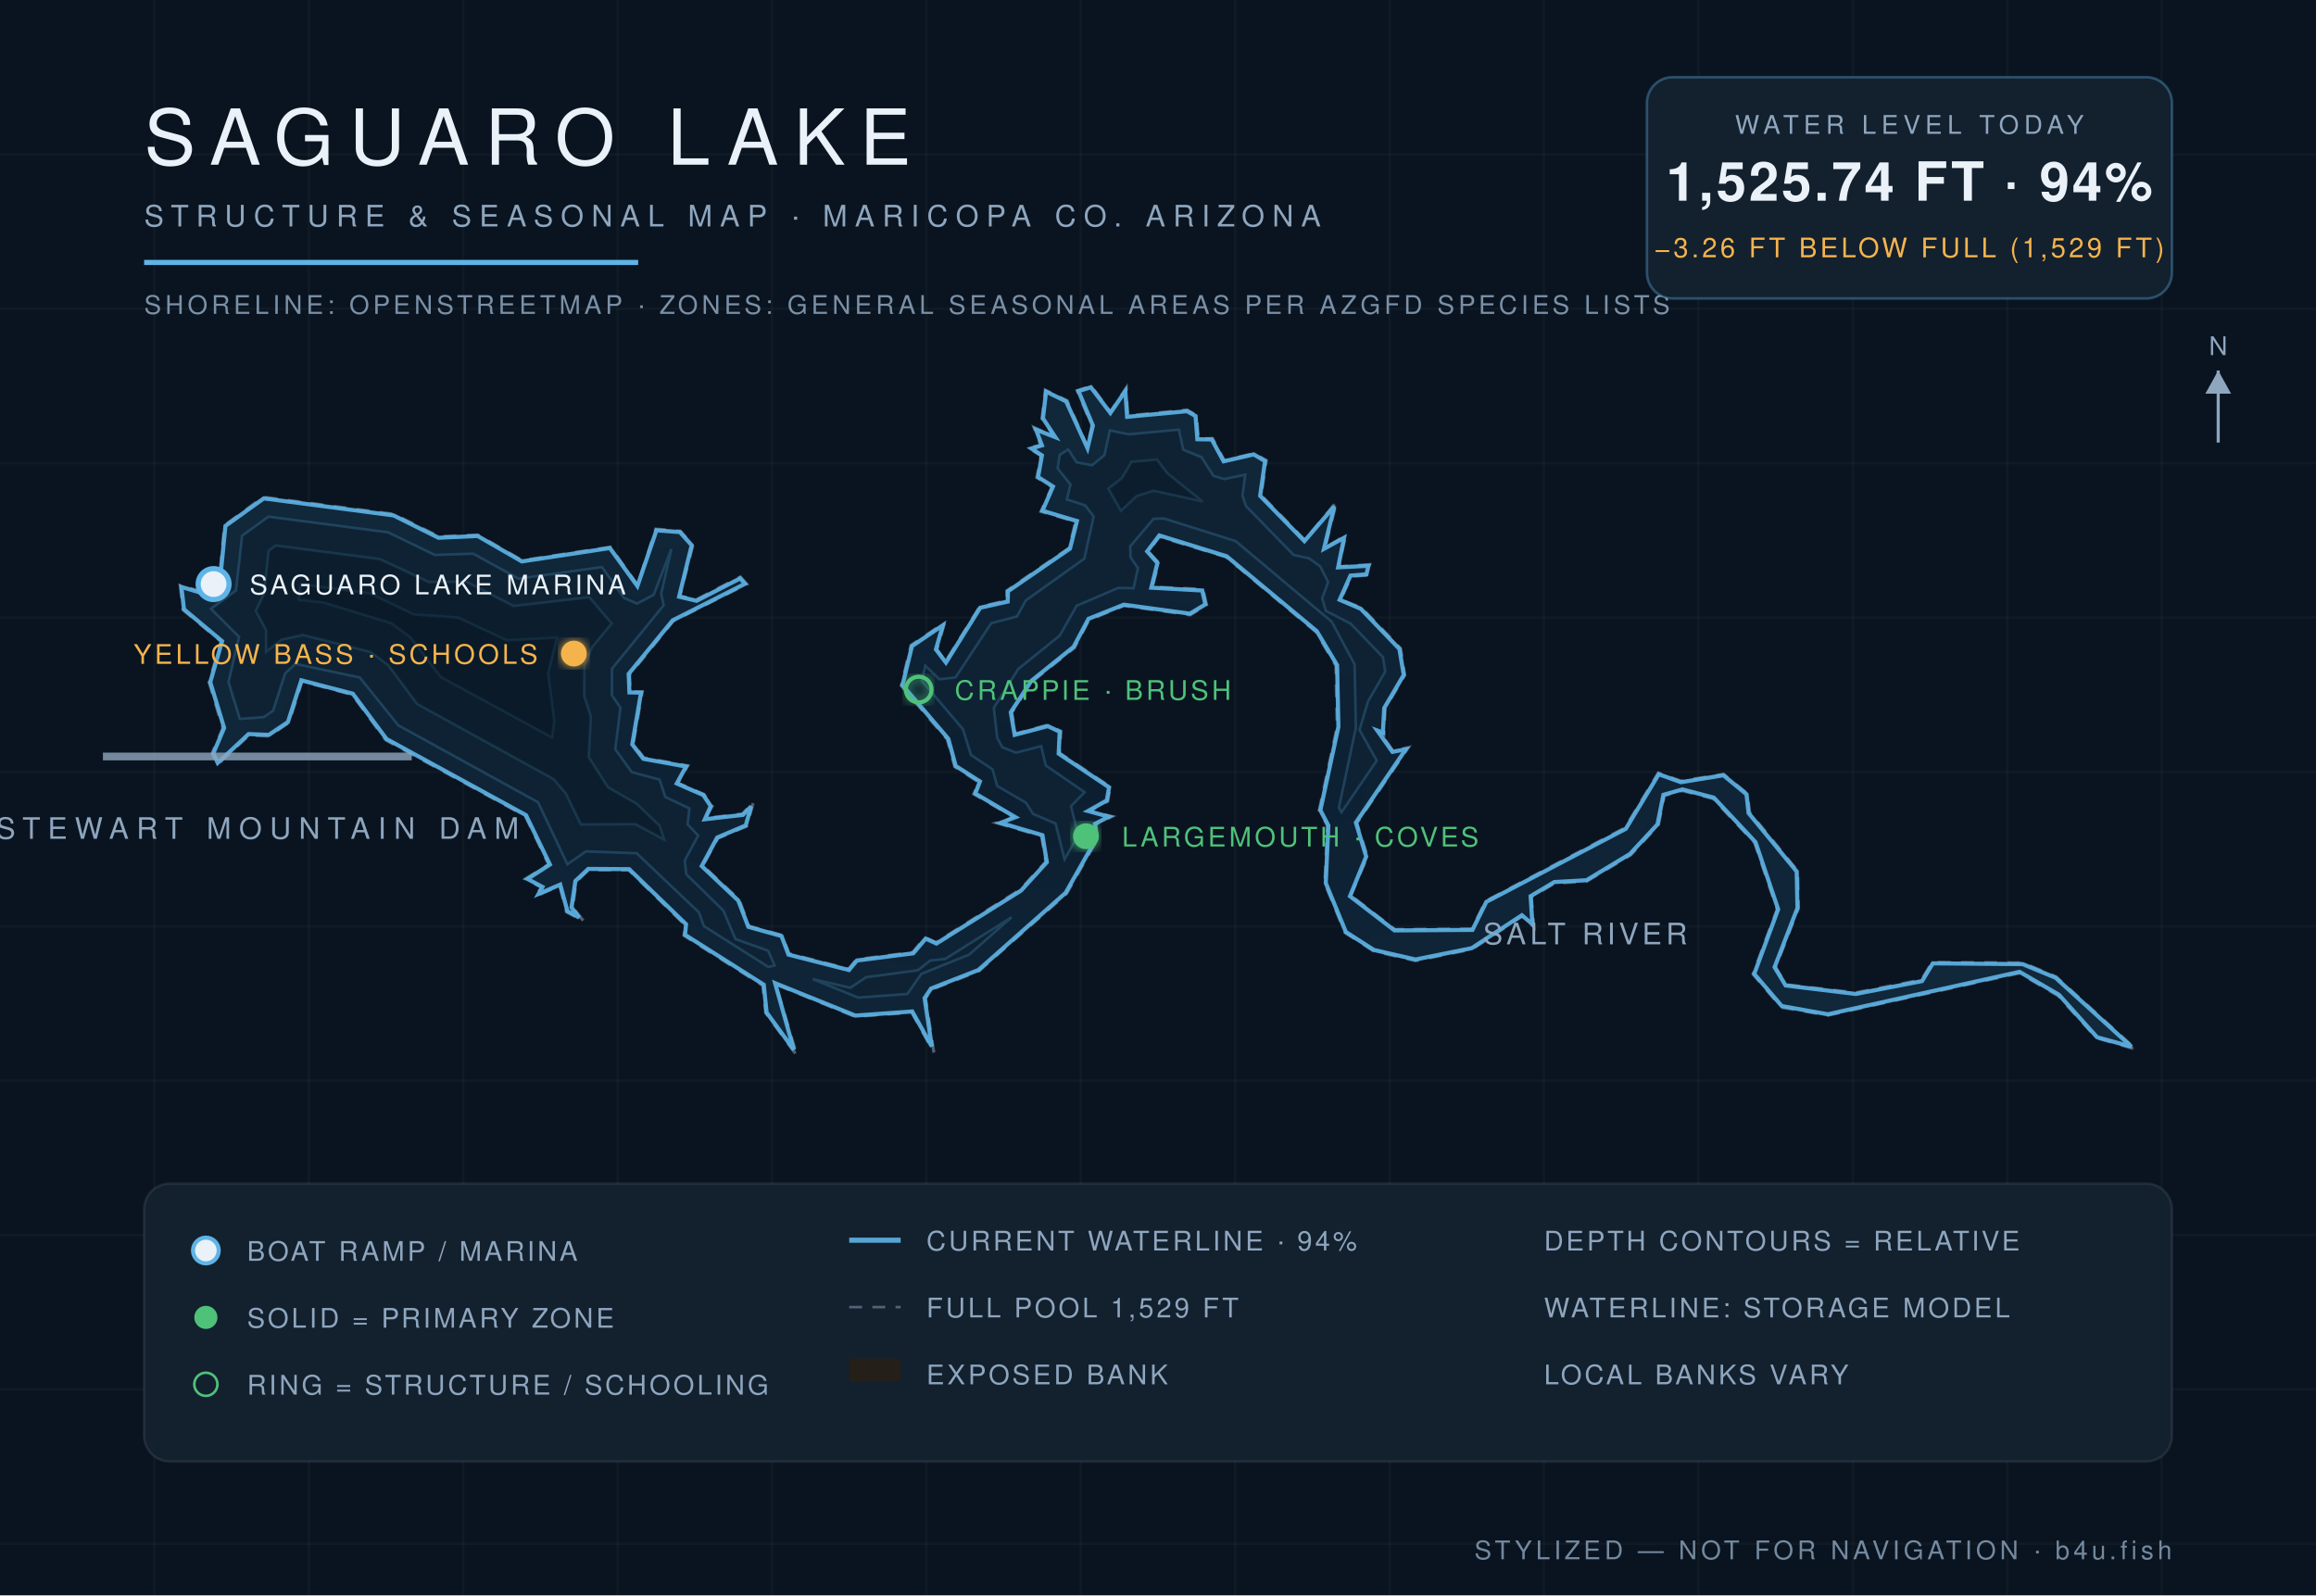
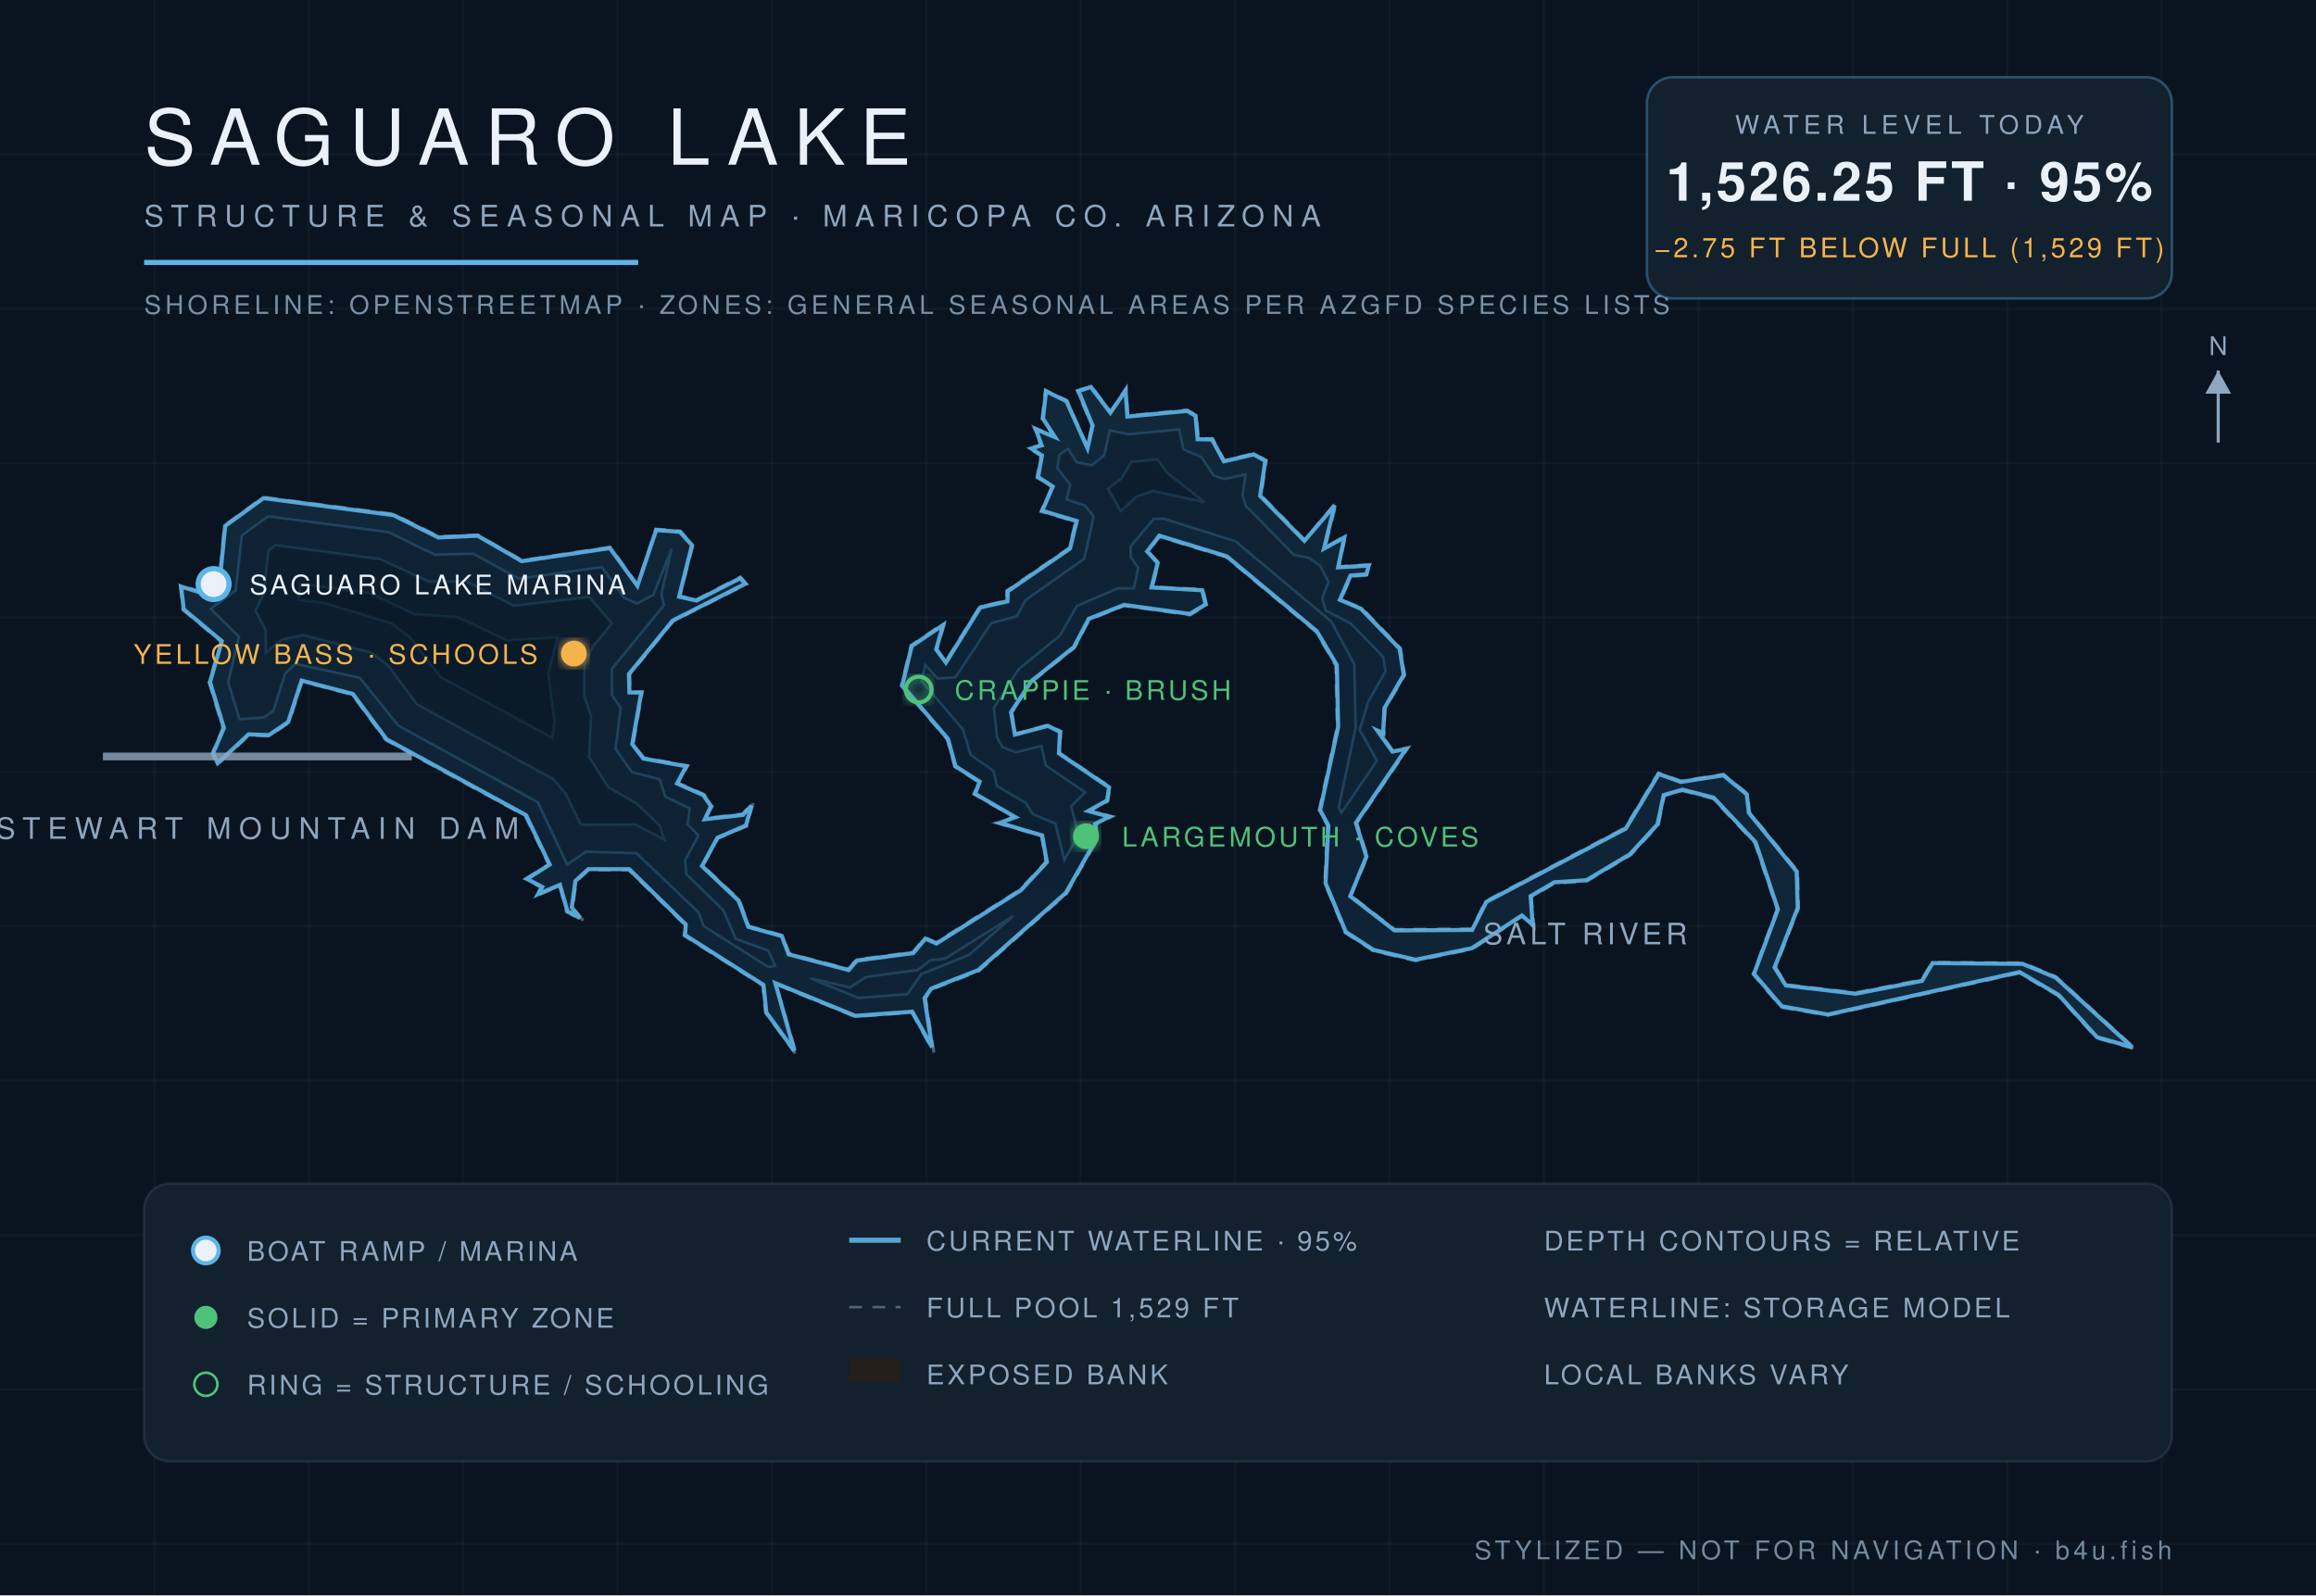
<svg xmlns="http://www.w3.org/2000/svg" viewBox="0 0 900 620" font-family="Helvetica,Arial,sans-serif">
  <defs>
    <radialGradient id="wg" cx="45%" cy="60%" r="80%">
      <stop offset="0%" stop-color="#0c1f31" />
      <stop offset="55%" stop-color="#102639" />
      <stop offset="100%" stop-color="#13293c" />
    </radialGradient>
    <filter id="glow">
      <feGaussianBlur stdDeviation="2.2" result="b" />
      <feMerge>
        <feMergeNode in="b" />
        <feMergeNode in="SourceGraphic" />
      </feMerge>
    </filter>
  </defs>
  <rect width="900" height="620" fill="#0a1420" />
  <g stroke="#ffffff" stroke-opacity="0.025">
    <line x1="60" y1="0" x2="60" y2="620" />
    <line x1="120" y1="0" x2="120" y2="620" />
    <line x1="180" y1="0" x2="180" y2="620" />
    <line x1="240" y1="0" x2="240" y2="620" />
    <line x1="300" y1="0" x2="300" y2="620" />
    <line x1="360" y1="0" x2="360" y2="620" />
    <line x1="420" y1="0" x2="420" y2="620" />
    <line x1="480" y1="0" x2="480" y2="620" />
    <line x1="540" y1="0" x2="540" y2="620" />
    <line x1="600" y1="0" x2="600" y2="620" />
    <line x1="660" y1="0" x2="660" y2="620" />
    <line x1="720" y1="0" x2="720" y2="620" />
    <line x1="780" y1="0" x2="780" y2="620" />
    <line x1="840" y1="0" x2="840" y2="620" />
    <line x1="0" y1="60" x2="900" y2="60" />
    <line x1="0" y1="120" x2="900" y2="120" />
    <line x1="0" y1="180" x2="900" y2="180" />
    <line x1="0" y1="240" x2="900" y2="240" />
    <line x1="0" y1="300" x2="900" y2="300" />
    <line x1="0" y1="360" x2="900" y2="360" />
    <line x1="0" y1="420" x2="900" y2="420" />
    <line x1="0" y1="480" x2="900" y2="480" />
    <line x1="0" y1="540" x2="900" y2="540" />
    <line x1="0" y1="600" x2="900" y2="600" />
  </g>
  <path d="M 524.9,348.0 L 531.4,332.9 L 527.3,319.9 L 547.3,290.5 L 541.3,291.8 L 535.6,283.8 L 537.8,285.6 L 538.3,275.3 L 545.9,262.4 L 544.3,252.0 L 529.1,236.2 L 521.0,233.1 L 525.1,224.0 L 531.3,223.6 L 532.3,219.4 L 520.3,220.2 L 522.9,208.1 L 514.9,213.0 L 519.4,195.0 L 507.1,209.9 L 490.1,192.5 L 492.1,178.9 L 487.3,176.2 L 475.8,179.0 L 471.2,170.4 L 465.7,170.5 L 465.0,161.4 L 461.3,159.3 L 438.2,161.6 L 437.7,150.7 L 431.5,160.1 L 424.1,150.0 L 418.6,151.8 L 424.3,165.5 L 422.6,173.8 L 414.7,155.7 L 406.2,151.6 L 404.9,162.7 L 409.7,169.8 L 401.8,166.1 L 404.4,173.0 L 399.7,174.1 L 404.5,177.1 L 402.9,185.6 L 408.8,189.2 L 404.5,198.8 L 418.0,202.7 L 415.4,213.0 L 391.2,229.6 L 391.3,233.4 L 380.7,235.8 L 367.4,257.2 L 364.1,252.4 L 367.1,242.0 L 354.0,250.8 L 350.2,266.5 L 368.1,287.4 L 371.0,298.0 L 380.4,304.0 L 378.4,308.6 L 394.2,317.7 L 387.2,319.8 L 404.7,324.9 L 406.4,334.9 L 396.5,345.7 L 363.7,366.3 L 359.5,364.3 L 354.7,370.1 L 332.8,372.9 L 329.8,376.6 L 306.6,370.6 L 304.0,363.5 L 291.0,359.9 L 287.3,349.7 L 273.1,336.4 L 279.0,325.8 L 290.2,321.1 L 292.8,311.7 L 288.5,316.3 L 274.1,318.0 L 276.8,313.3 L 273.6,308.7 L 263.4,304.3 L 267.3,297.6 L 250.2,294.5 L 246.1,289.1 L 249.6,268.8 L 244.9,268.9 L 244.7,262.2 L 261.6,241.4 L 290.2,227.0 L 287.7,224.2 L 270.6,233.0 L 264.2,231.6 L 269.3,211.8 L 264.4,206.4 L 254.8,205.6 L 247.8,227.4 L 237.2,212.6 L 202.9,217.8 L 185.7,207.9 L 170.5,208.5 L 153.0,199.8 L 102.3,193.2 L 87.2,204.2 L 85.1,226.5 L 78.8,230.1 L 70.0,227.5 L 71.1,237.0 L 85.9,249.3 L 81.2,265.1 L 86.6,283.0 L 82.4,292.8 L 84.5,297.2 L 96.8,285.7 L 104.6,286.1 L 112.3,280.8 L 117.4,264.8 L 136.9,270.0 L 149.9,287.6 L 204.1,317.1 L 213.2,336.0 L 204.1,341.6 L 210.4,344.9 L 208.0,348.4 L 217.5,344.2 L 220.1,354.4 L 226.8,358.0 L 222.6,352.7 L 223.9,342.7 L 228.7,338.1 L 244.3,338.1 L 266.2,359.5 L 265.8,363.6 L 296.4,383.0 L 297.5,393.6 L 309.7,410.3 L 301.4,382.5 L 332.3,395.1 L 354.3,393.5 L 362.9,409.0 L 359.7,387.9 L 362.2,384.5 L 380.4,377.4 L 414.5,347.3 L 426.5,326.1 L 425.9,320.4 L 432.2,317.3 L 423.3,315.2 L 430.5,311.4 L 431.4,305.8 L 411.7,292.6 L 412.3,284.2 L 407.3,281.7 L 394.6,285.2 L 393.2,276.9 L 401.1,264.9 L 417.6,251.7 L 423.2,240.9 L 436.8,235.4 L 462.5,239.0 L 468.9,235.1 L 467.5,229.0 L 447.8,228.1 L 450.3,218.7 L 446.2,214.4 L 450.5,208.6 L 476.5,216.5 L 511.4,245.6 L 519.1,258.7 L 519.6,282.5 L 512.6,315.0 L 515.8,320.8 L 514.8,343.3 L 522.7,362.5 L 533.7,369.6 L 550.1,373.4 L 572.1,368.9 L 591.5,356.1 L 596.1,360.3 L 595.1,348.6 L 604.1,343.3 L 616.6,342.5 L 633.7,332.3 L 644.5,320.6 L 646.8,309.2 L 653.8,307.3 L 665.7,310.4 L 681.8,327.5 L 690.6,353.4 L 681.2,378.6 L 692.2,391.5 L 710.3,394.6 L 784.7,378.2 L 799.8,387.0 L 814.7,403.4 L 830.0,407.8 L 799.0,379.6 L 786.1,374.2 L 750.8,374.0 L 746.7,380.8 L 721.1,385.8 L 694.2,382.7 L 690.0,376.0 L 698.9,353.0 L 698.6,338.5 L 679.9,315.7 L 679.1,308.5 L 669.8,300.9 L 653.2,303.5 L 644.4,300.4 L 631.5,321.7 L 577.3,350.2 L 572.0,361.0 L 542.0,361.2 L 524.9,348.0 Z" fill="#241f19" fill-opacity="0.9" stroke="#8ea6be" stroke-opacity="0.5" stroke-width="1.2" stroke-dasharray="5 4" />
-   <path d="M 524.6,348.3 L 541.9,361.6 L 572.2,361.4 L 577.6,350.5 L 631.8,322.1 L 644.6,300.9 L 653.2,304.0 L 669.7,301.3 L 678.7,308.7 L 679.5,316.0 L 698.2,338.7 L 698.5,352.9 L 689.6,375.9 L 693.9,383.0 L 721.1,386.3 L 746.9,381.3 L 751.1,374.4 L 786.0,374.7 L 798.8,380.0 L 828.3,406.8 L 814.9,403.1 L 800.1,386.6 L 784.8,377.7 L 710.3,394.2 L 692.4,391.0 L 681.7,378.5 L 691.0,353.4 L 682.2,327.3 L 666.0,310.0 L 653.8,306.8 L 646.4,308.9 L 644.1,320.4 L 633.4,331.9 L 616.5,342.1 L 604.0,342.8 L 594.8,348.3 L 595.5,359.2 L 591.4,355.7 L 571.9,368.5 L 550.1,372.9 L 533.9,369.2 L 523.0,362.2 L 515.2,343.2 L 516.2,320.8 L 513.1,314.9 L 520.1,282.5 L 519.6,258.5 L 511.7,245.3 L 476.7,216.2 L 450.5,208.1 L 445.8,214.3 L 449.8,218.8 L 447.4,228.4 L 467.2,229.5 L 468.4,234.9 L 462.4,238.5 L 436.7,235.0 L 423.0,240.5 L 417.2,251.4 L 400.8,264.6 L 392.8,276.8 L 394.3,285.6 L 407.2,282.2 L 411.8,284.4 L 411.4,292.9 L 431.0,306.0 L 430.1,311.1 L 422.8,315.2 L 430.9,317.4 L 425.5,320.2 L 426.0,326.0 L 414.1,347.0 L 380.2,377.0 L 361.8,384.2 L 359.3,387.9 L 362.1,406.7 L 354.5,393.1 L 332.4,394.7 L 301.2,382.1 L 308.5,408.0 L 297.9,393.5 L 296.8,382.7 L 266.2,363.3 L 266.6,359.2 L 244.5,337.8 L 228.6,337.7 L 223.6,342.4 L 222.1,352.7 L 225.1,356.6 L 220.5,354.1 L 217.7,343.8 L 209.3,347.4 L 210.8,344.7 L 205.0,341.6 L 213.7,336.0 L 204.4,316.8 L 150.2,287.2 L 137.1,269.6 L 117.1,264.4 L 111.9,280.6 L 104.5,285.6 L 96.6,285.3 L 84.6,296.5 L 82.9,292.8 L 87.1,282.9 L 81.7,265.1 L 86.3,249.2 L 71.5,236.8 L 70.5,228.1 L 78.8,230.6 L 85.4,226.8 L 87.6,204.4 L 102.5,193.7 L 152.9,200.3 L 170.4,209.0 L 185.6,208.3 L 202.8,218.2 L 237.0,213.0 L 247.7,227.8 L 255.1,206.1 L 264.2,206.8 L 268.8,211.9 L 263.9,231.9 L 270.7,233.5 L 287.6,224.8 L 289.5,226.9 L 261.4,241.1 L 244.3,261.9 L 244.6,269.1 L 249.1,269.2 L 245.7,289.3 L 250.0,294.9 L 266.6,297.9 L 263.0,304.5 L 273.3,309.0 L 276.2,313.3 L 273.9,318.4 L 288.7,316.7 L 291.9,313.4 L 289.8,320.8 L 278.7,325.5 L 272.7,336.6 L 286.9,350.0 L 290.8,360.2 L 303.7,363.8 L 306.4,371.0 L 329.9,377.0 L 333.0,373.3 L 354.9,370.5 L 359.7,364.8 L 363.9,366.7 L 396.8,346.1 L 406.8,335.1 L 405.1,324.6 L 388.8,319.8 L 394.6,317.6 L 379.0,308.4 L 380.8,303.7 L 371.4,297.7 L 368.5,287.1 L 350.7,266.3 L 354.4,251.1 L 366.4,243.0 L 363.7,252.4 L 367.6,257.5 L 380.9,236.2 L 391.6,233.8 L 391.7,229.8 L 415.8,213.2 L 418.5,202.5 L 405.1,198.5 L 409.2,189.1 L 403.4,185.4 L 404.9,177.0 L 400.8,174.3 L 404.9,173.1 L 402.6,167.0 L 410.1,169.9 L 405.3,162.6 L 406.5,152.2 L 414.3,156.0 L 422.6,174.2 L 424.7,165.4 L 419.1,152.0 L 423.9,150.5 L 431.5,160.5 L 437.3,152.0 L 438.0,162.0 L 461.3,159.8 L 464.6,161.7 L 465.3,170.7 L 470.9,170.8 L 475.5,179.3 L 487.2,176.6 L 491.6,179.2 L 489.7,192.7 L 506.9,210.3 L 518.5,196.8 L 514.5,213.3 L 522.3,209.0 L 520.0,220.5 L 531.8,219.9 L 531.0,223.2 L 524.8,223.7 L 520.6,233.1 L 528.8,236.6 L 543.8,252.2 L 545.5,262.3 L 537.9,275.2 L 537.4,284.7 L 535.2,283.9 L 541.1,292.2 L 546.3,291.2 L 526.9,319.7 L 530.9,332.9 L 524.6,348.3 Z" fill="url(#wg)" stroke="#5eb4e7" stroke-opacity="0.9" stroke-width="1.6" />
-   <path d="M 82.0,236.6 L 91.7,229.5 L 94.1,208.2 L 104.3,200.8 L 150.8,206.9 L 169.0,215.7 L 183.9,215.2 L 201.5,224.9 L 233.9,220.4 L 242.5,232.4 L 247.5,234.6 L 254.0,231.2 L 260.9,213.4 L 256.9,230.8 L 257.9,235.2 L 237.8,259.9 L 237.8,270.2 L 241.1,275.1 L 239.1,291.2 L 245.5,300.1 L 256.3,303.0 L 258.5,309.7 L 267.9,314.2 L 267.2,320.4 L 271.3,324.7 L 266.1,334.4 L 266.7,339.8 L 281.1,353.9 L 285.8,365.0 L 298.5,369.5 L 301.0,375.2 L 298.6,375.8 L 273.5,359.9 L 271.6,354.6 L 247.4,331.6 L 227.7,330.9 L 220.5,335.9 L 209.1,311.8 L 154.8,281.9 L 139.8,263.3 L 114.8,258.0 L 110.8,261.7 L 106.1,276.2 L 102.5,278.7 L 93.2,279.4 L 88.8,265.1 L 92.9,247.5 L 82.0,236.6 Z" fill="#0e2233" stroke="#5eb4e7" stroke-opacity="0.22" stroke-width="1" />
-   <path d="M 315.8,380.5 L 330.4,383.9 L 336.6,379.8 L 356.7,377.1 L 361.5,373.3 L 367.3,372.7 L 393.1,356.5 L 376.6,371.0 L 358.0,378.5 L 352.6,386.3 L 333.5,387.7 L 315.8,380.5 Z" fill="#0e2233" stroke="#5eb4e7" stroke-opacity="0.22" stroke-width="1" />
-   <path d="M 413.7,334.0 L 410.2,320.1 L 401.4,316.3 L 398.7,312.0 L 387.5,305.5 L 385.7,299.0 L 377.3,293.4 L 374.2,283.4 L 358.2,264.6 L 359.6,258.7 L 365.0,264.0 L 371.3,263.3 L 385.2,242.2 L 395.2,239.6 L 398.6,233.4 L 421.4,217.1 L 425.0,200.7 L 421.7,196.4 L 414.6,194.1 L 416.0,188.3 L 411.0,182.0 L 411.8,176.8 L 415.1,174.7 L 418.4,179.7 L 424.4,180.8 L 429.2,176.9 L 431.3,167.3 L 438.6,168.8 L 458.1,167.0 L 459.8,174.8 L 466.9,177.7 L 471.5,184.9 L 475.7,186.2 L 483.9,184.5 L 482.8,192.6 L 484.2,196.7 L 502.7,215.7 L 508.7,217.0 L 513.0,220.1 L 516.1,226.2 L 513.8,232.5 L 515.2,237.4 L 524.9,242.4 L 537.4,255.4 L 538.3,261.0 L 531.6,272.6 L 528.3,283.7 L 535.0,295.6 L 521.3,315.7 L 520.3,313.9 L 526.9,282.8 L 526.4,258.2 L 517.5,241.6 L 480.2,210.3 L 452.3,201.5 L 448.3,201.6 L 439.2,212.3 L 439.3,216.6 L 442.2,220.8 L 440.5,228.6 L 434.5,228.5 L 418.4,235.4 L 411.8,247.0 L 395.7,260.0 L 386.2,275.1 L 387.5,286.7 L 389.5,290.4 L 394.8,292.5 L 404.6,290.0 L 406.4,297.5 L 421.5,307.9 L 416.2,313.3 L 419.0,324.6 L 413.7,334.0 Z" fill="#0e2233" stroke="#5eb4e7" stroke-opacity="0.22" stroke-width="1" />
-   <path d="M 103.4,253.3 L 103.4,244.9 L 99.4,237.4 L 102.6,230.7 L 104.4,214.0 L 107.1,212.0 L 147.7,217.3 L 166.7,226.2 L 181.2,226.1 L 199.6,235.5 L 229.0,232.1 L 237.7,242.3 L 230.1,251.5 L 227.1,258.3 L 227.0,270.5 L 229.6,278.4 L 228.8,294.3 L 236.3,306.0 L 247.3,312.3 L 256.3,320.9 L 258.1,326.3 L 246.9,320.3 L 225.7,320.4 L 219.9,308.4 L 215.1,302.8 L 162.1,273.6 L 150.9,258.6 L 144.0,253.4 L 117.7,246.8 L 109.4,248.6 L 103.4,253.3 Z" fill="#0c1e2e" stroke="#5eb4e7" stroke-opacity="0.15" stroke-width="1" />
-   <path d="M 435.6,198.5 L 430.7,189.9 L 436.0,185.8 L 439.7,179.5 L 449.6,178.6 L 453.5,183.8 L 467.3,194.9 L 448.2,190.7 L 441.7,192.8 L 435.6,198.5 Z" fill="#0c1e2e" stroke="#5eb4e7" stroke-opacity="0.15" stroke-width="1" />
-   <path d="M 116.1,233.1 L 116.9,227.1 L 143.6,230.6 L 160.8,238.8 L 177.9,240.0 L 197.0,248.9 L 216.4,247.8 L 213.0,261.7 L 215.4,280.4 L 214.5,286.6 L 171.3,263.1 L 159.5,247.7 L 152.1,242.2 L 125.5,234.1 L 116.1,233.1 Z" fill="#0a1a29" stroke="#5eb4e7" stroke-opacity="0.1" stroke-width="1" />
+   <path d="M 524.7,348.3 L 541.9,361.6 L 572.1,361.4 L 577.6,350.5 L 631.8,322.0 L 644.6,300.8 L 653.2,303.9 L 669.7,301.3 L 678.8,308.7 L 679.6,315.9 L 698.2,338.7 L 698.6,352.9 L 689.6,376.0 L 694.0,383.0 L 721.1,386.2 L 746.9,381.2 L 751.0,374.3 L 786.0,374.6 L 798.8,379.9 L 828.6,407.0 L 814.9,403.1 L 800.0,386.7 L 784.8,377.8 L 710.3,394.3 L 692.4,391.1 L 681.6,378.5 L 690.9,353.4 L 682.2,327.3 L 665.9,310.0 L 653.8,306.9 L 646.5,309.0 L 644.1,320.4 L 633.4,332.0 L 616.5,342.1 L 604.0,342.9 L 594.8,348.3 L 595.6,359.4 L 591.4,355.8 L 572.0,368.5 L 550.1,373.0 L 533.8,369.2 L 523.0,362.2 L 515.1,343.2 L 516.2,320.8 L 513.0,314.9 L 520.0,282.5 L 519.5,258.5 L 511.7,245.3 L 476.7,216.2 L 450.5,208.2 L 445.8,214.3 L 449.9,218.8 L 447.5,228.3 L 467.2,229.4 L 468.5,234.9 L 462.4,238.6 L 436.8,235.1 L 423.1,240.5 L 417.3,251.5 L 400.8,264.7 L 392.9,276.8 L 394.4,285.5 L 407.2,282.1 L 411.9,284.4 L 411.5,292.8 L 431.0,306.0 L 430.2,311.1 L 422.9,315.2 L 431.1,317.4 L 425.6,320.2 L 426.1,326.1 L 414.2,347.0 L 380.2,377.0 L 361.9,384.2 L 359.3,387.9 L 362.2,407.0 L 354.5,393.2 L 332.4,394.8 L 301.3,382.1 L 308.7,408.4 L 297.8,393.5 L 296.7,382.8 L 266.2,363.4 L 266.5,359.3 L 244.5,337.8 L 228.6,337.8 L 223.6,342.4 L 222.2,352.7 L 225.4,356.8 L 220.5,354.1 L 217.6,343.9 L 209.1,347.5 L 210.7,344.7 L 204.8,341.6 L 213.6,336.0 L 204.4,316.8 L 150.2,287.3 L 137.1,269.7 L 117.2,264.5 L 112.0,280.6 L 104.5,285.7 L 96.6,285.4 L 84.6,296.6 L 82.8,292.8 L 87.0,282.9 L 81.6,265.1 L 86.2,249.2 L 71.4,236.8 L 70.4,228.0 L 78.8,230.5 L 85.3,226.8 L 87.5,204.4 L 102.4,193.6 L 152.9,200.2 L 170.4,208.9 L 185.6,208.2 L 202.8,218.1 L 237.0,213.0 L 247.7,227.7 L 255.0,206.0 L 264.2,206.7 L 268.9,211.9 L 263.9,231.9 L 270.7,233.4 L 287.7,224.7 L 289.6,226.9 L 261.4,241.2 L 244.4,262.0 L 244.6,269.1 L 249.2,269.2 L 245.7,289.2 L 250.0,294.8 L 266.7,297.8 L 263.1,304.5 L 273.3,309.0 L 276.3,313.3 L 273.9,318.4 L 288.7,316.7 L 292.0,313.1 L 289.9,320.8 L 278.8,325.6 L 272.8,336.6 L 287.0,350.0 L 290.8,360.2 L 303.8,363.8 L 306.5,370.9 L 329.8,377.0 L 333.0,373.3 L 354.9,370.4 L 359.6,364.8 L 363.9,366.7 L 396.7,346.0 L 406.8,335.1 L 405.0,324.7 L 388.5,319.8 L 394.6,317.6 L 378.9,308.5 L 380.7,303.8 L 371.3,297.8 L 368.4,287.2 L 350.6,266.4 L 354.3,251.1 L 366.5,242.9 L 363.8,252.4 L 367.6,257.5 L 380.9,236.1 L 391.5,233.7 L 391.6,229.8 L 415.8,213.2 L 418.4,202.5 L 405.0,198.5 L 409.1,189.1 L 403.4,185.4 L 404.9,177.0 L 400.7,174.3 L 404.8,173.1 L 402.5,166.8 L 410.0,169.9 L 405.3,162.7 L 406.5,152.1 L 414.4,155.9 L 422.6,174.2 L 424.6,165.4 L 419.1,152.0 L 423.9,150.4 L 431.5,160.4 L 437.4,151.8 L 438.1,161.9 L 461.3,159.7 L 464.6,161.6 L 465.4,170.7 L 471.0,170.8 L 475.6,179.3 L 487.2,176.6 L 491.7,179.1 L 489.7,192.7 L 506.9,210.2 L 518.6,196.5 L 514.5,213.2 L 522.4,208.9 L 520.0,220.5 L 531.9,219.8 L 531.0,223.2 L 524.8,223.7 L 520.7,233.1 L 528.9,236.6 L 543.9,252.1 L 545.5,262.3 L 538.0,275.2 L 537.5,284.9 L 535.2,283.9 L 541.1,292.1 L 546.4,291.1 L 526.9,319.8 L 531.0,332.9 L 524.7,348.3 Z" fill="url(#wg)" stroke="#5eb4e7" stroke-opacity="0.9" stroke-width="1.6" />
+   <path d="M 81.9,236.6 L 91.6,229.5 L 94.0,208.1 L 104.2,200.7 L 150.9,206.8 L 169.0,215.6 L 183.9,215.2 L 201.6,224.9 L 233.9,220.4 L 242.5,232.3 L 247.5,234.6 L 253.9,231.2 L 261.0,213.3 L 257.0,230.9 L 258.0,235.2 L 237.8,259.9 L 237.8,270.2 L 241.2,275.1 L 239.2,291.1 L 245.6,300.1 L 256.4,302.9 L 258.5,309.6 L 268.0,314.1 L 267.2,320.4 L 271.4,324.7 L 266.2,334.4 L 266.7,339.7 L 281.1,353.8 L 285.9,364.9 L 298.5,369.4 L 301.2,375.3 L 298.6,375.8 L 273.4,359.9 L 271.5,354.6 L 247.3,331.6 L 227.7,331.0 L 220.4,336.0 L 209.0,311.8 L 154.8,282.0 L 139.8,263.4 L 114.8,258.0 L 110.8,261.7 L 106.2,276.3 L 102.5,278.8 L 93.1,279.5 L 88.7,265.1 L 92.9,247.5 L 81.9,236.6 Z" fill="#0e2233" stroke="#5eb4e7" stroke-opacity="0.22" stroke-width="1" />
+   <path d="M 314.9,380.2 L 330.3,383.8 L 336.5,379.7 L 356.7,377.0 L 361.5,373.2 L 367.2,372.6 L 393.7,356.0 L 376.6,371.1 L 358.0,378.6 L 352.6,386.4 L 333.5,387.8 L 314.9,380.2 Z" fill="#0e2233" stroke="#5eb4e7" stroke-opacity="0.22" stroke-width="1" />
+   <path d="M 413.6,334.2 L 410.1,320.1 L 401.3,316.4 L 398.7,312.1 L 387.4,305.5 L 386.1,299.6 L 377.2,293.4 L 374.2,283.5 L 358.1,264.6 L 359.6,258.5 L 364.4,263.7 L 371.3,263.2 L 385.2,242.2 L 395.2,239.5 L 398.5,233.3 L 421.4,217.1 L 425.0,200.7 L 421.6,196.4 L 414.5,194.1 L 415.9,188.3 L 410.9,182.0 L 411.7,176.7 L 415.1,174.5 L 418.4,179.7 L 424.4,180.8 L 429.1,176.9 L 431.3,167.3 L 438.6,168.8 L 458.2,166.9 L 459.9,174.7 L 466.9,177.7 L 471.6,184.8 L 475.7,186.2 L 484.0,184.4 L 482.8,192.6 L 484.2,196.7 L 502.7,215.6 L 508.8,216.9 L 513.1,220.0 L 516.2,226.2 L 513.8,232.6 L 515.2,237.3 L 525.0,242.4 L 537.5,255.3 L 538.4,261.0 L 531.7,272.6 L 528.4,283.7 L 535.1,295.6 L 521.3,315.9 L 520.2,313.9 L 526.8,282.8 L 526.3,258.2 L 517.4,241.6 L 480.2,210.4 L 452.3,201.6 L 448.3,201.7 L 439.3,212.4 L 439.4,216.6 L 442.3,220.7 L 440.6,228.7 L 434.5,228.6 L 418.4,235.5 L 411.9,247.0 L 395.8,260.1 L 386.2,275.1 L 387.5,286.7 L 389.6,290.4 L 394.8,292.4 L 404.7,289.9 L 406.4,297.5 L 421.7,307.9 L 416.3,313.4 L 419.1,324.6 L 413.6,334.2 Z" fill="#0e2233" stroke="#5eb4e7" stroke-opacity="0.22" stroke-width="1" />
+   <path d="M 103.3,253.6 L 103.3,245.0 L 99.3,237.4 L 102.5,230.7 L 104.3,214.0 L 107.1,211.9 L 147.7,217.3 L 166.8,226.1 L 181.3,226.0 L 199.6,235.4 L 229.0,232.0 L 237.8,242.3 L 230.2,251.5 L 227.1,258.3 L 227.0,270.5 L 229.7,278.4 L 228.9,294.2 L 236.4,306.0 L 247.3,312.2 L 256.3,320.8 L 258.1,326.3 L 246.9,320.4 L 225.7,320.5 L 219.8,308.4 L 215.0,302.8 L 162.0,273.7 L 150.8,258.6 L 144.0,253.5 L 117.7,246.8 L 109.5,248.6 L 103.3,253.6 Z" fill="#0c1e2e" stroke="#5eb4e7" stroke-opacity="0.15" stroke-width="1" />
+   <path d="M 435.5,198.6 L 430.6,189.9 L 436.0,185.8 L 439.6,179.5 L 449.7,178.5 L 453.6,183.8 L 468.1,195.2 L 448.2,190.8 L 441.8,192.9 L 435.5,198.6 Z" fill="#0c1e2e" stroke="#5eb4e7" stroke-opacity="0.15" stroke-width="1" />
+   <path d="M 116.0,233.2 L 116.8,227.0 L 143.6,230.5 L 160.9,238.7 L 177.9,239.9 L 197.0,248.9 L 216.6,247.7 L 213.0,261.7 L 215.5,280.4 L 214.6,286.7 L 171.2,263.1 L 159.4,247.7 L 152.1,242.2 L 125.5,234.2 L 116.0,233.2 Z" fill="#0a1a29" stroke="#5eb4e7" stroke-opacity="0.1" stroke-width="1" />
  <text x="616" y="367" fill="#8ea6be" font-size="11.5" letter-spacing="1.6" text-anchor="middle">SALT RIVER</text>
  <line x1="40" y1="294" x2="160" y2="294" stroke="#8ea6be" stroke-width="3" stroke-opacity="0.8" />
  <text x="100" y="326" fill="#8ea6be" font-size="11.5" letter-spacing="3" text-anchor="middle">STEWART MOUNTAIN DAM</text>
  <circle cx="83" cy="227" r="6" fill="#eaf1f8" stroke="#5eb4e7" stroke-width="2" />
  <text x="97" y="231" fill="#eaf1f8" font-size="10.5" letter-spacing="1.2" text-anchor="start">SAGUARO LAKE MARINA</text>
  <circle cx="223" cy="254" r="5" fill="#f5b44c" filter="url(#glow)" />
  <text x="209" y="258" fill="#f5b44c" font-size="10.5" letter-spacing="1.2" text-anchor="end">YELLOW BASS · SCHOOLS</text>
  <circle cx="422" cy="325" r="5" fill="#4fc27a" filter="url(#glow)" />
  <text x="436" y="329" fill="#4fc27a" font-size="10.5" letter-spacing="1.2" text-anchor="start">LARGEMOUTH · COVES</text>
  <circle cx="357" cy="268" r="5" fill="none" stroke="#4fc27a" stroke-width="1.6" filter="url(#glow)" />
  <text x="371" y="272" fill="#4fc27a" font-size="10.5" letter-spacing="1.2" text-anchor="start">CRAPPIE · BRUSH</text>
  <text x="56" y="64" fill="#eaf1f8" font-size="30" letter-spacing="6" font-weight="300">SAGUARO LAKE</text>
  <text x="56" y="88" fill="#8ea6be" font-size="11.5" letter-spacing="3">STRUCTURE &amp; SEASONAL MAP · MARICOPA CO. ARIZONA</text>
  <line x1="56" y1="102" x2="248" y2="102" stroke="#5eb4e7" stroke-width="2" />
  <text x="56" y="122" fill="#8ea6be" font-size="10" letter-spacing="1.5" opacity="0.85">SHORELINE: OPENSTREETMAP · ZONES: GENERAL SEASONAL AREAS PER AZGFD SPECIES LISTS</text>
  <g>
    <rect x="640" y="30" width="204" height="86" rx="10" fill="#13202e" stroke="#5eb4e7" stroke-opacity="0.35" />
    <text x="742" y="52" fill="#8ea6be" font-size="10" letter-spacing="2" text-anchor="middle">WATER LEVEL TODAY</text>
-     <text x="742" y="78" fill="#eaf1f8" font-size="21" letter-spacing="1" text-anchor="middle" font-weight="600">1,525.74 FT · 94%</text>
-     <text x="742" y="100" fill="#f5b44c" font-size="10.5" letter-spacing="1.2" text-anchor="middle">−3.26 FT BELOW FULL (1,529 FT)</text>
+     <text x="742" y="78" fill="#eaf1f8" font-size="21" letter-spacing="1" text-anchor="middle" font-weight="600">1,526.25 FT · 95%</text>
+     <text x="742" y="100" fill="#f5b44c" font-size="10.5" letter-spacing="1.2" text-anchor="middle">−2.75 FT BELOW FULL (1,529 FT)</text>
  </g>
  <g font-size="10.5" letter-spacing="1.1">
    <rect x="56" y="460" width="788" height="108" rx="10" fill="#13202e" stroke="#ffffff" stroke-opacity="0.08" />
    <circle cx="80" cy="486" r="5" fill="#eaf1f8" stroke="#5eb4e7" stroke-width="1.6" />
    <text x="96" y="490" fill="#8ea6be">BOAT RAMP / MARINA</text>
    <circle cx="80" cy="512" r="4.5" fill="#4fc27a" />
    <text x="96" y="516" fill="#8ea6be">SOLID = PRIMARY ZONE</text>
    <circle cx="80" cy="538" r="4.5" fill="none" stroke="#4fc27a" />
    <text x="96" y="542" fill="#8ea6be">RING = STRUCTURE / SCHOOLING</text>
    <line x1="330" y1="482" x2="350" y2="482" stroke="#5eb4e7" stroke-opacity="0.9" stroke-width="2" />
-     <text x="360" y="486" fill="#8ea6be">CURRENT WATERLINE · 94%</text>
+     <text x="360" y="486" fill="#8ea6be">CURRENT WATERLINE · 95%</text>
    <line x1="330" y1="508" x2="350" y2="508" stroke="#8ea6be" stroke-opacity="0.5" stroke-dasharray="5 4" />
    <text x="360" y="512" fill="#8ea6be">FULL POOL 1,529 FT</text>
    <rect x="330" y="528" width="20" height="9" fill="#241f19" />
    <text x="360" y="538" fill="#8ea6be">EXPOSED BANK</text>
    <text x="600" y="486" fill="#8ea6be">DEPTH CONTOURS = RELATIVE</text>
    <text x="600" y="512" fill="#8ea6be">WATERLINE: STORAGE MODEL</text>
    <text x="600" y="538" fill="#8ea6be">LOCAL BANKS VARY</text>
  </g>
  <text x="844" y="606" fill="#8ea6be" font-size="10" letter-spacing="1.5" text-anchor="end" opacity="0.8">STYLIZED — NOT FOR NAVIGATION · b4u.fish</text>
  <g transform="translate(862,158)" stroke="#8ea6be" fill="#8ea6be">
    <line x1="0" y1="14" x2="0" y2="-14" stroke-width="1.2" />
    <path d="M 0,-14 l 5,9 h -10 z" stroke="none" />
    <text x="0" y="-20" font-size="10" text-anchor="middle" stroke="none">N</text>
  </g>
</svg>
